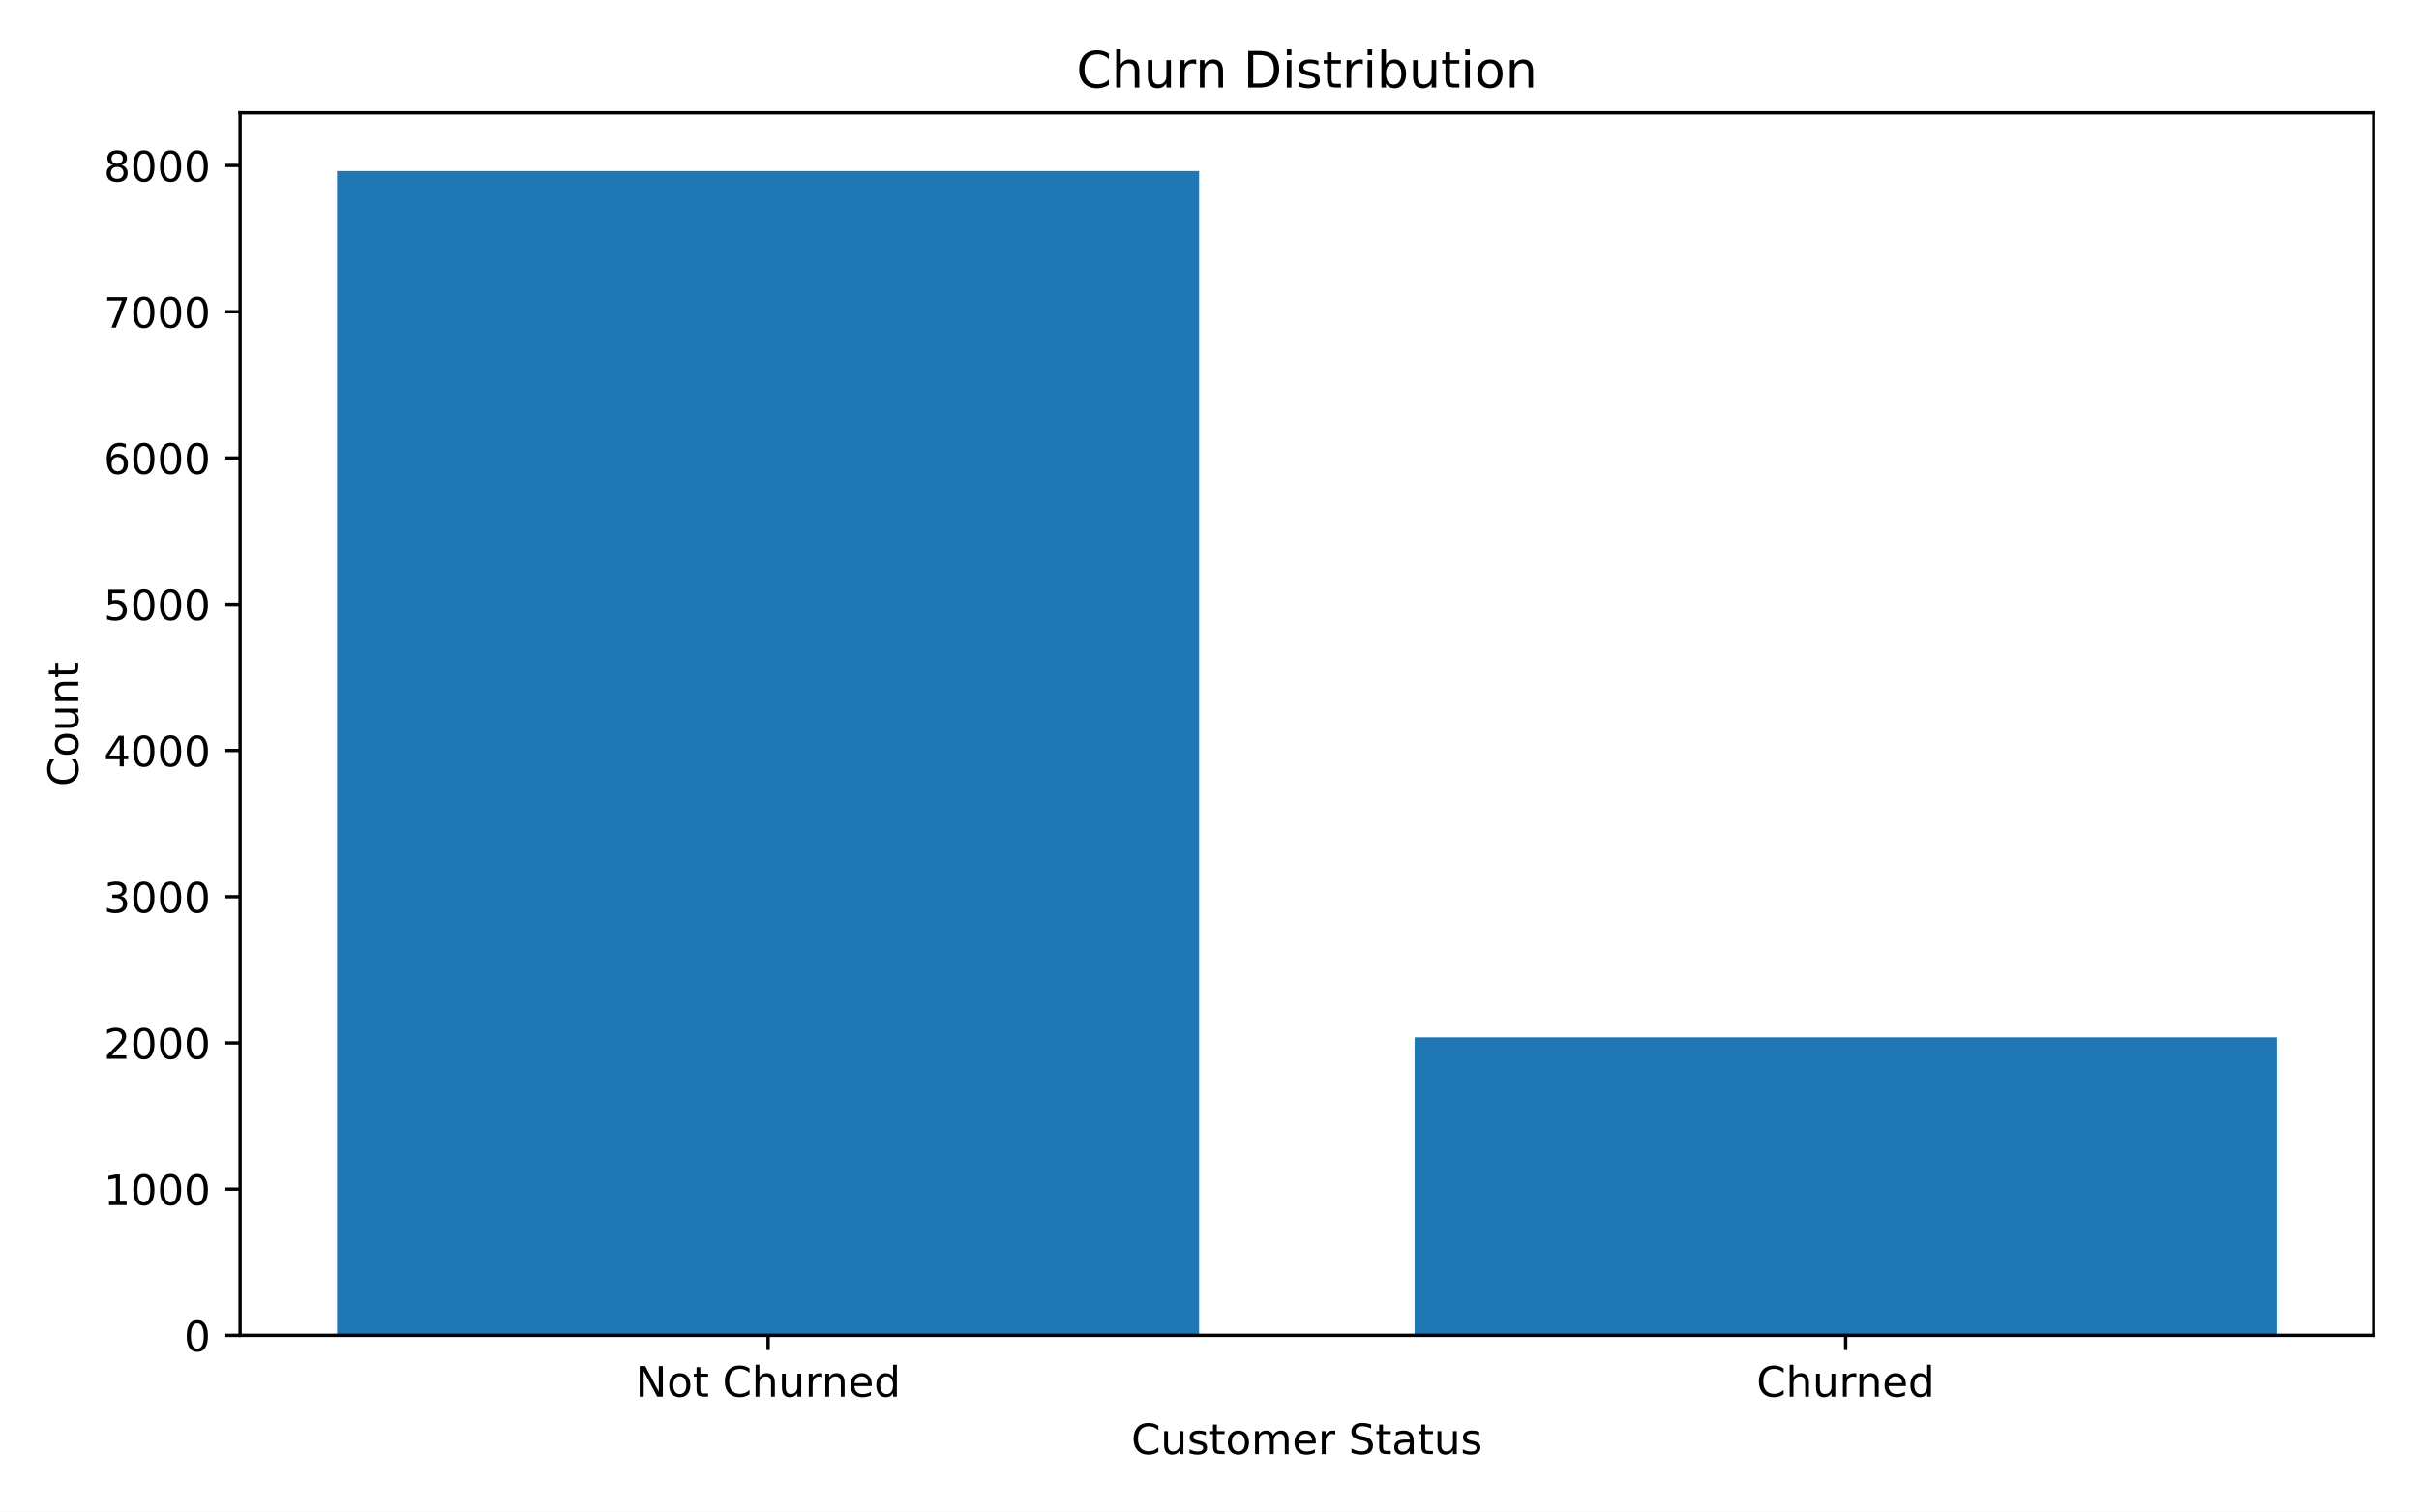
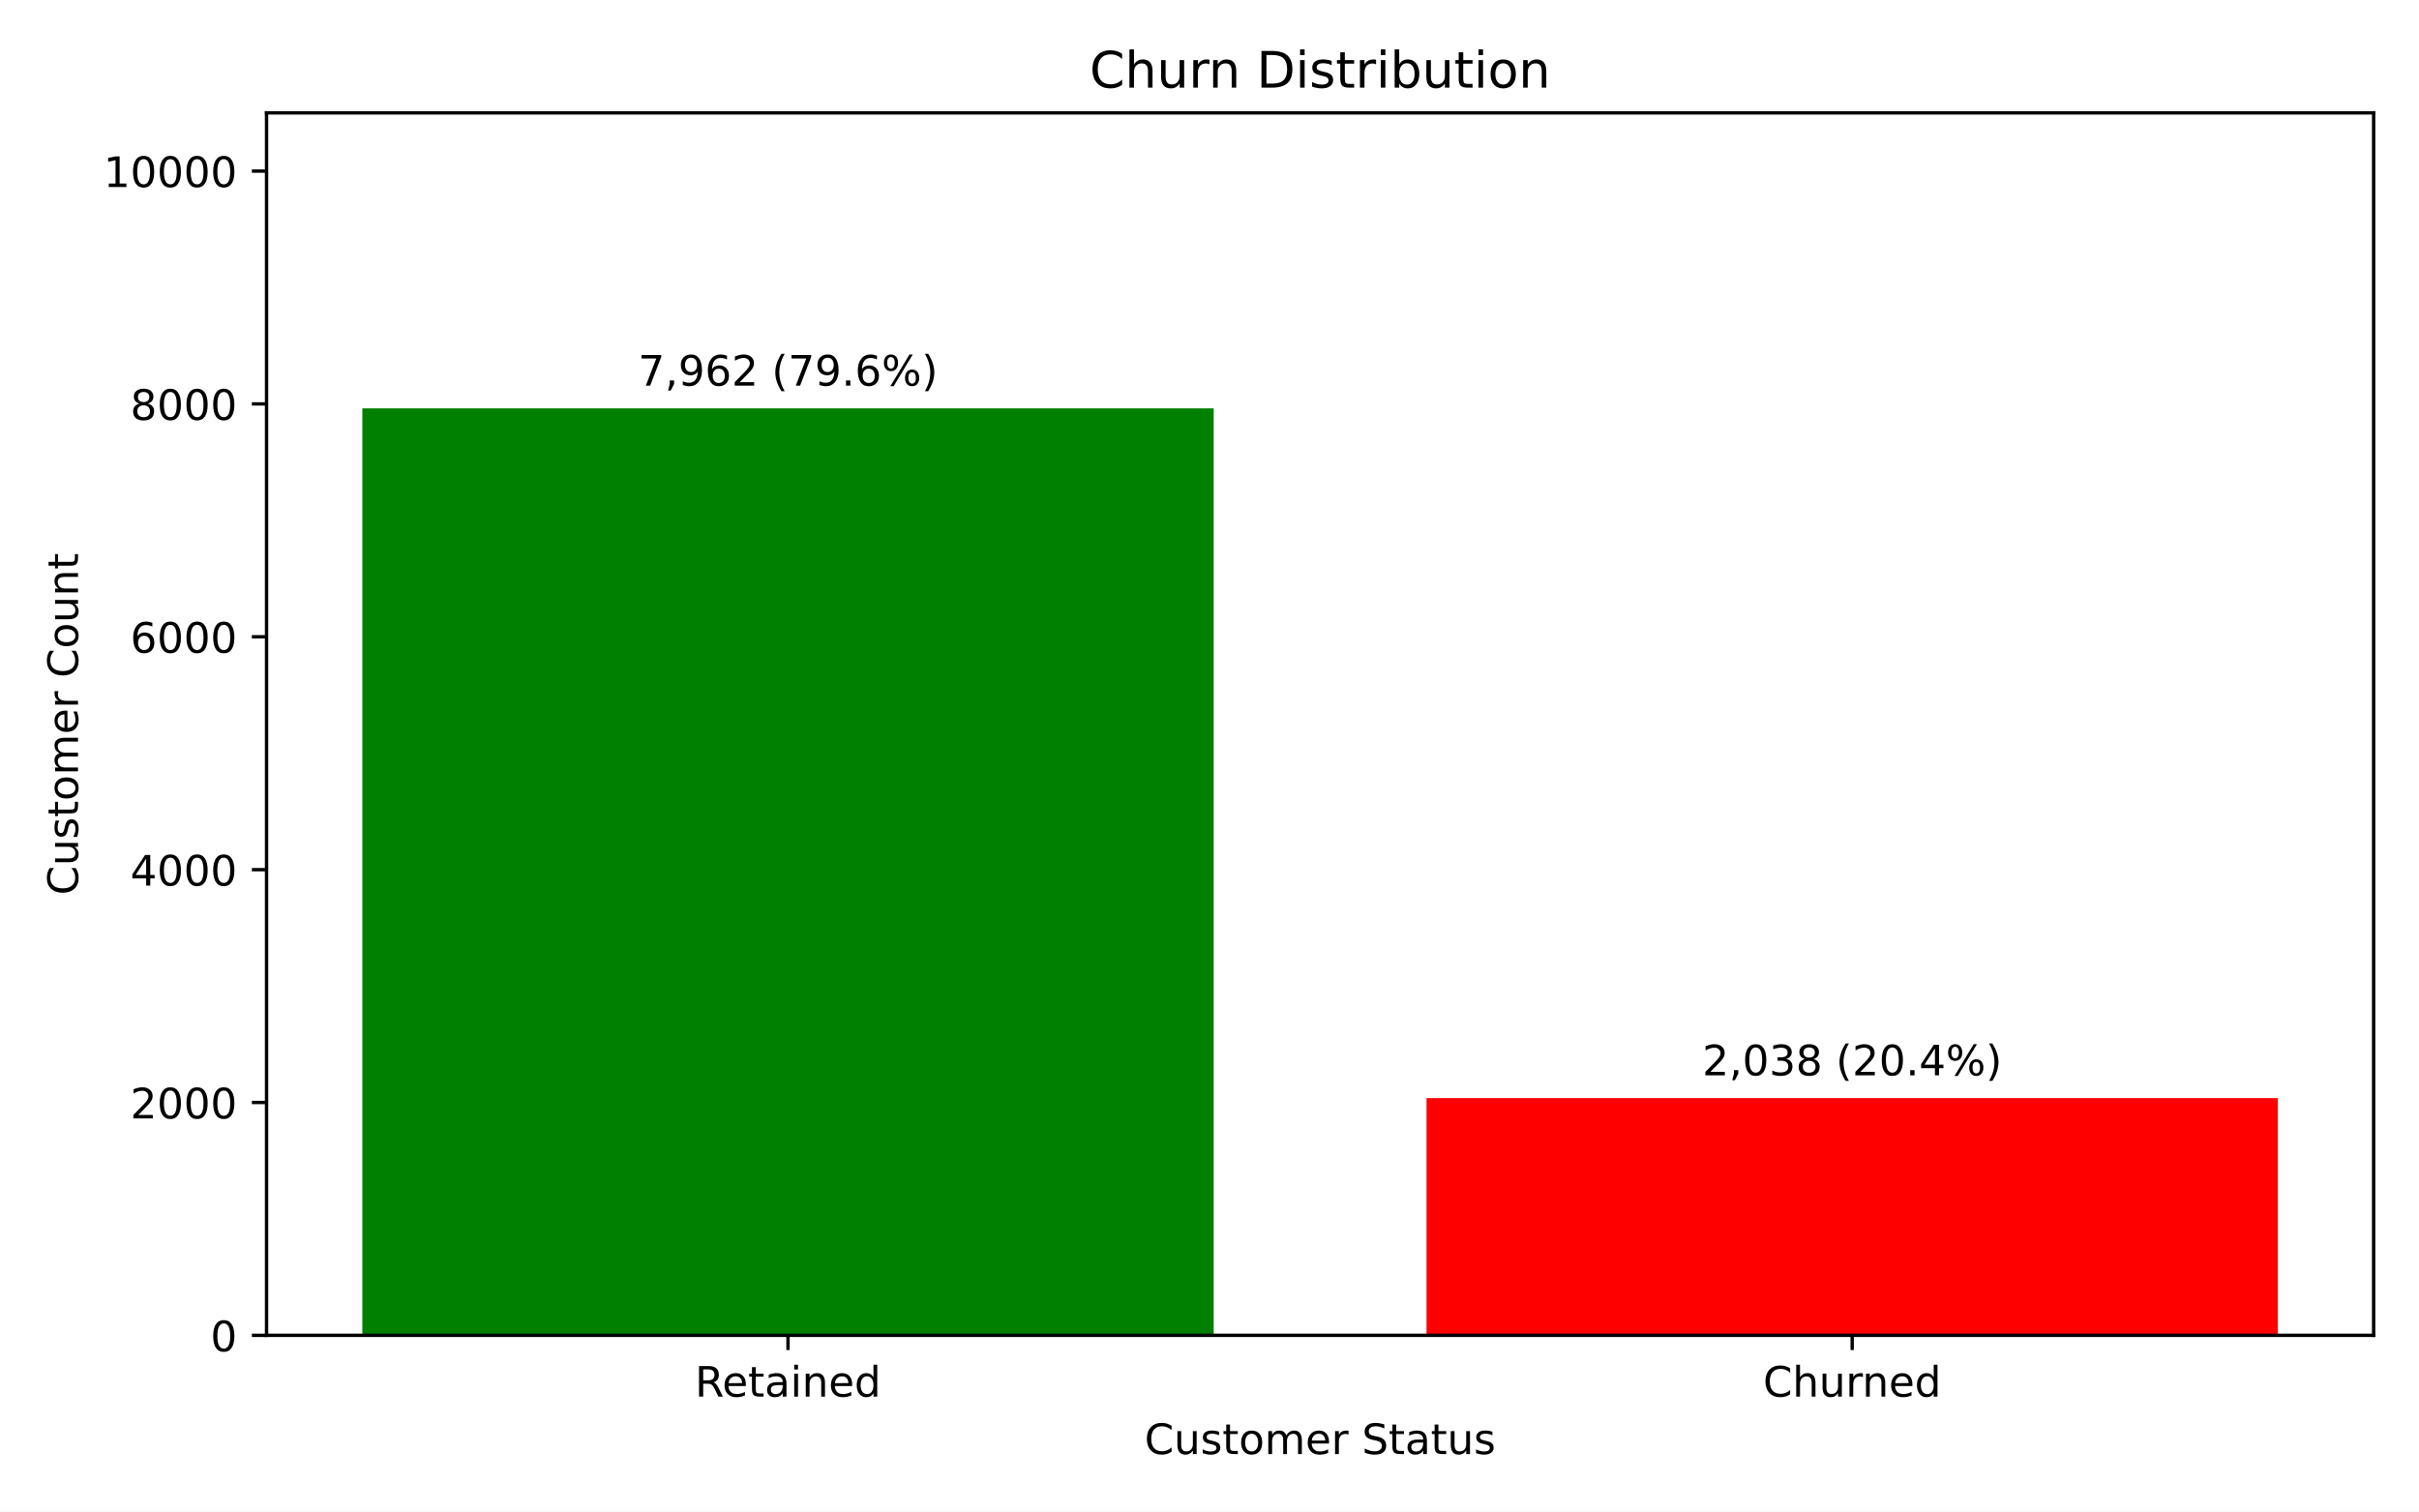
<svg xmlns="http://www.w3.org/2000/svg" xmlns:xlink="http://www.w3.org/1999/xlink" width="576pt" height="360pt" viewBox="0 0 576 360" version="1.1">
  <defs>
    <style type="text/css">*{stroke-linejoin: round; stroke-linecap: butt}</style>
  </defs>
  <g id="figure_1">
    <g id="patch_1">
      <path d="M 0 360  L 576 360  L 576 0  L 0 0  z " style="fill: #ffffff" />
    </g>
    <g id="axes_1">
      <g id="patch_2">
-         <path d="M 57.17 318.04  L 565.2 318.04  L 565.2 26.88  L 57.17 26.88  z " style="fill: #ffffff" />
+         <path d="M 63.47 318.04  L 565.2 318.04  L 565.2 26.88  L 63.47 26.88  z " style="fill: #ffffff" />
      </g>
      <g id="patch_3">
-         <path d="M 80.262 318.04  L 285.527 318.04  L 285.527 40.745  L 80.262 40.745  z " clip-path="url(#p3e49e059cf)" style="fill: #1f77b4" />
+         <path d="M 86.276 318.04  L 288.995 318.04  L 288.995 97.258  L 86.276 97.258  z " clip-path="url(#p36caa8ab77)" style="fill: #008000" />
      </g>
      <g id="patch_4">
-         <path d="M 336.843 318.04  L 542.108 318.04  L 542.108 247.062  L 336.843 247.062  z " clip-path="url(#p3e49e059cf)" style="fill: #1f77b4" />
+         <path d="M 339.675 318.04  L 542.394 318.04  L 542.394 261.527  L 339.675 261.527  z " clip-path="url(#p36caa8ab77)" style="fill: #ff0000" />
      </g>
      <g id="matplotlib.axis_1">
        <g id="xtick_1">
          <g id="line2d_1">
            <defs>
-               <path id="mf30d9db2c5" d="M 0 0  L 0 3.5  " style="stroke: #000000; stroke-width: 0.8" />
+               <path id="mb43e21d960" d="M 0 0  L 0 3.5  " style="stroke: #000000; stroke-width: 0.8" />
            </defs>
            <g>
-               <use xlink:href="#mf30d9db2c5" x="182.895" y="318.04" style="stroke: #000000; stroke-width: 0.8" />
+               <use xlink:href="#mb43e21d960" x="187.636" y="318.04" style="stroke: #000000; stroke-width: 0.8" />
            </g>
          </g>
          <g id="text_1">
-             <g transform="translate(151.329 332.6384) scale(0.1 -0.1)">
-               <defs>
-                 <path id="DejaVuSans-4e" d="M 628 4666  L 1478 4666  L 3547 763  L 3547 4666  L 4159 4666  L 4159 0  L 3309 0  L 1241 3903  L 1241 0  L 628 0  L 628 4666  z " transform="scale(0.015625)" />
-                 <path id="DejaVuSans-6f" d="M 1959 3097  Q 1497 3097 1228 2736  Q 959 2375 959 1747  Q 959 1119 1226 758  Q 1494 397 1959 397  Q 2419 397 2687 759  Q 2956 1122 2956 1747  Q 2956 2369 2687 2733  Q 2419 3097 1959 3097  z M 1959 3584  Q 2709 3584 3137 3096  Q 3566 2609 3566 1747  Q 3566 888 3137 398  Q 2709 -91 1959 -91  Q 1206 -91 779 398  Q 353 888 353 1747  Q 353 2609 779 3096  Q 1206 3584 1959 3584  z " transform="scale(0.015625)" />
+             <g transform="translate(165.4769 332.6384) scale(0.1 -0.1)">
+               <defs>
+                 <path id="DejaVuSans-52" d="M 2841 2188  Q 3044 2119 3236 1894  Q 3428 1669 3622 1275  L 4263 0  L 3584 0  L 2988 1197  Q 2756 1666 2539 1819  Q 2322 1972 1947 1972  L 1259 1972  L 1259 0  L 628 0  L 628 4666  L 2053 4666  Q 2853 4666 3247 4331  Q 3641 3997 3641 3322  Q 3641 2881 3436 2590  Q 3231 2300 2841 2188  z M 1259 4147  L 1259 2491  L 2053 2491  Q 2509 2491 2742 2702  Q 2975 2913 2975 3322  Q 2975 3731 2742 3939  Q 2509 4147 2053 4147  L 1259 4147  z " transform="scale(0.015625)" />
+                 <path id="DejaVuSans-65" d="M 3597 1894  L 3597 1613  L 953 1613  Q 991 1019 1311 708  Q 1631 397 2203 397  Q 2534 397 2845 478  Q 3156 559 3463 722  L 3463 178  Q 3153 47 2828 -22  Q 2503 -91 2169 -91  Q 1331 -91 842 396  Q 353 884 353 1716  Q 353 2575 817 3079  Q 1281 3584 2069 3584  Q 2775 3584 3186 3129  Q 3597 2675 3597 1894  z M 3022 2063  Q 3016 2534 2758 2815  Q 2500 3097 2075 3097  Q 1594 3097 1305 2825  Q 1016 2553 972 2059  L 3022 2063  z " transform="scale(0.015625)" />
                <path id="DejaVuSans-74" d="M 1172 4494  L 1172 3500  L 2356 3500  L 2356 3053  L 1172 3053  L 1172 1153  Q 1172 725 1289 603  Q 1406 481 1766 481  L 2356 481  L 2356 0  L 1766 0  Q 1100 0 847 248  Q 594 497 594 1153  L 594 3053  L 172 3053  L 172 3500  L 594 3500  L 594 4494  L 1172 4494  z " transform="scale(0.015625)" />
-                 <path id="DejaVuSans-20" transform="scale(0.015625)" />
+                 <path id="DejaVuSans-61" d="M 2194 1759  Q 1497 1759 1228 1600  Q 959 1441 959 1056  Q 959 750 1161 570  Q 1363 391 1709 391  Q 2188 391 2477 730  Q 2766 1069 2766 1631  L 2766 1759  L 2194 1759  z M 3341 1997  L 3341 0  L 2766 0  L 2766 531  Q 2569 213 2275 61  Q 1981 -91 1556 -91  Q 1019 -91 701 211  Q 384 513 384 1019  Q 384 1609 779 1909  Q 1175 2209 1959 2209  L 2766 2209  L 2766 2266  Q 2766 2663 2505 2880  Q 2244 3097 1772 3097  Q 1472 3097 1187 3025  Q 903 2953 641 2809  L 641 3341  Q 956 3463 1253 3523  Q 1550 3584 1831 3584  Q 2591 3584 2966 3190  Q 3341 2797 3341 1997  z " transform="scale(0.015625)" />
+                 <path id="DejaVuSans-69" d="M 603 3500  L 1178 3500  L 1178 0  L 603 0  L 603 3500  z M 603 4863  L 1178 4863  L 1178 4134  L 603 4134  L 603 4863  z " transform="scale(0.015625)" />
+                 <path id="DejaVuSans-6e" d="M 3513 2113  L 3513 0  L 2938 0  L 2938 2094  Q 2938 2591 2744 2837  Q 2550 3084 2163 3084  Q 1697 3084 1428 2787  Q 1159 2491 1159 1978  L 1159 0  L 581 0  L 581 3500  L 1159 3500  L 1159 2956  Q 1366 3272 1645 3428  Q 1925 3584 2291 3584  Q 2894 3584 3203 3211  Q 3513 2838 3513 2113  z " transform="scale(0.015625)" />
+                 <path id="DejaVuSans-64" d="M 2906 2969  L 2906 4863  L 3481 4863  L 3481 0  L 2906 0  L 2906 525  Q 2725 213 2448 61  Q 2172 -91 1784 -91  Q 1150 -91 751 415  Q 353 922 353 1747  Q 353 2572 751 3078  Q 1150 3584 1784 3584  Q 2172 3584 2448 3432  Q 2725 3281 2906 2969  z M 947 1747  Q 947 1113 1208 752  Q 1469 391 1925 391  Q 2381 391 2643 752  Q 2906 1113 2906 1747  Q 2906 2381 2643 2742  Q 2381 3103 1925 3103  Q 1469 3103 1208 2742  Q 947 2381 947 1747  z " transform="scale(0.015625)" />
+               </defs>
+               <use xlink:href="#DejaVuSans-52" />
+               <use xlink:href="#DejaVuSans-65" transform="translate(64.98242 0)" />
+               <use xlink:href="#DejaVuSans-74" transform="translate(126.5059 0)" />
+               <use xlink:href="#DejaVuSans-61" transform="translate(165.7148 0)" />
+               <use xlink:href="#DejaVuSans-69" transform="translate(226.9941 0)" />
+               <use xlink:href="#DejaVuSans-6e" transform="translate(254.7773 0)" />
+               <use xlink:href="#DejaVuSans-65" transform="translate(318.1562 0)" />
+               <use xlink:href="#DejaVuSans-64" transform="translate(379.6797 0)" />
+             </g>
+           </g>
+         </g>
+         <g id="xtick_2">
+           <g id="line2d_2">
+             <g>
+               <use xlink:href="#mb43e21d960" x="441.034" y="318.04" style="stroke: #000000; stroke-width: 0.8" />
+             </g>
+           </g>
+           <g id="text_2">
+             <g transform="translate(419.8181 332.6384) scale(0.1 -0.1)">
+               <defs>
                <path id="DejaVuSans-43" d="M 4122 4306  L 4122 3641  Q 3803 3938 3442 4084  Q 3081 4231 2675 4231  Q 1875 4231 1450 3742  Q 1025 3253 1025 2328  Q 1025 1406 1450 917  Q 1875 428 2675 428  Q 3081 428 3442 575  Q 3803 722 4122 1019  L 4122 359  Q 3791 134 3420 21  Q 3050 -91 2638 -91  Q 1578 -91 968 557  Q 359 1206 359 2328  Q 359 3453 968 4101  Q 1578 4750 2638 4750  Q 3056 4750 3426 4639  Q 3797 4528 4122 4306  z " transform="scale(0.015625)" />
                <path id="DejaVuSans-68" d="M 3513 2113  L 3513 0  L 2938 0  L 2938 2094  Q 2938 2591 2744 2837  Q 2550 3084 2163 3084  Q 1697 3084 1428 2787  Q 1159 2491 1159 1978  L 1159 0  L 581 0  L 581 4863  L 1159 4863  L 1159 2956  Q 1366 3272 1645 3428  Q 1925 3584 2291 3584  Q 2894 3584 3203 3211  Q 3513 2838 3513 2113  z " transform="scale(0.015625)" />
                <path id="DejaVuSans-75" d="M 544 1381  L 544 3500  L 1119 3500  L 1119 1403  Q 1119 906 1312 657  Q 1506 409 1894 409  Q 2359 409 2629 706  Q 2900 1003 2900 1516  L 2900 3500  L 3475 3500  L 3475 0  L 2900 0  L 2900 538  Q 2691 219 2414 64  Q 2138 -91 1772 -91  Q 1169 -91 856 284  Q 544 659 544 1381  z M 1991 3584  L 1991 3584  z " transform="scale(0.015625)" />
                <path id="DejaVuSans-72" d="M 2631 2963  Q 2534 3019 2420 3045  Q 2306 3072 2169 3072  Q 1681 3072 1420 2755  Q 1159 2438 1159 1844  L 1159 0  L 581 0  L 581 3500  L 1159 3500  L 1159 2956  Q 1341 3275 1631 3429  Q 1922 3584 2338 3584  Q 2397 3584 2469 3576  Q 2541 3569 2628 3553  L 2631 2963  z " transform="scale(0.015625)" />
-                 <path id="DejaVuSans-6e" d="M 3513 2113  L 3513 0  L 2938 0  L 2938 2094  Q 2938 2591 2744 2837  Q 2550 3084 2163 3084  Q 1697 3084 1428 2787  Q 1159 2491 1159 1978  L 1159 0  L 581 0  L 581 3500  L 1159 3500  L 1159 2956  Q 1366 3272 1645 3428  Q 1925 3584 2291 3584  Q 2894 3584 3203 3211  Q 3513 2838 3513 2113  z " transform="scale(0.015625)" />
-                 <path id="DejaVuSans-65" d="M 3597 1894  L 3597 1613  L 953 1613  Q 991 1019 1311 708  Q 1631 397 2203 397  Q 2534 397 2845 478  Q 3156 559 3463 722  L 3463 178  Q 3153 47 2828 -22  Q 2503 -91 2169 -91  Q 1331 -91 842 396  Q 353 884 353 1716  Q 353 2575 817 3079  Q 1281 3584 2069 3584  Q 2775 3584 3186 3129  Q 3597 2675 3597 1894  z M 3022 2063  Q 3016 2534 2758 2815  Q 2500 3097 2075 3097  Q 1594 3097 1305 2825  Q 1016 2553 972 2059  L 3022 2063  z " transform="scale(0.015625)" />
-                 <path id="DejaVuSans-64" d="M 2906 2969  L 2906 4863  L 3481 4863  L 3481 0  L 2906 0  L 2906 525  Q 2725 213 2448 61  Q 2172 -91 1784 -91  Q 1150 -91 751 415  Q 353 922 353 1747  Q 353 2572 751 3078  Q 1150 3584 1784 3584  Q 2172 3584 2448 3432  Q 2725 3281 2906 2969  z M 947 1747  Q 947 1113 1208 752  Q 1469 391 1925 391  Q 2381 391 2643 752  Q 2906 1113 2906 1747  Q 2906 2381 2643 2742  Q 2381 3103 1925 3103  Q 1469 3103 1208 2742  Q 947 2381 947 1747  z " transform="scale(0.015625)" />
-               </defs>
-               <use xlink:href="#DejaVuSans-4e" />
-               <use xlink:href="#DejaVuSans-6f" transform="translate(74.80469 0)" />
-               <use xlink:href="#DejaVuSans-74" transform="translate(135.9863 0)" />
-               <use xlink:href="#DejaVuSans-20" transform="translate(175.1953 0)" />
-               <use xlink:href="#DejaVuSans-43" transform="translate(206.9824 0)" />
-               <use xlink:href="#DejaVuSans-68" transform="translate(276.8066 0)" />
-               <use xlink:href="#DejaVuSans-75" transform="translate(340.1855 0)" />
-               <use xlink:href="#DejaVuSans-72" transform="translate(403.5645 0)" />
-               <use xlink:href="#DejaVuSans-6e" transform="translate(442.9277 0)" />
-               <use xlink:href="#DejaVuSans-65" transform="translate(506.3066 0)" />
-               <use xlink:href="#DejaVuSans-64" transform="translate(567.8301 0)" />
-             </g>
-           </g>
-         </g>
-         <g id="xtick_2">
-           <g id="line2d_2">
-             <g>
-               <use xlink:href="#mf30d9db2c5" x="439.475" y="318.04" style="stroke: #000000; stroke-width: 0.8" />
-             </g>
-           </g>
-           <g id="text_2">
-             <g transform="translate(418.259 332.6384) scale(0.1 -0.1)">
+               </defs>
              <use xlink:href="#DejaVuSans-43" />
              <use xlink:href="#DejaVuSans-68" transform="translate(69.82422 0)" />
              <use xlink:href="#DejaVuSans-75" transform="translate(133.2031 0)" />
              <use xlink:href="#DejaVuSans-72" transform="translate(196.582 0)" />
              <use xlink:href="#DejaVuSans-6e" transform="translate(235.9453 0)" />
              <use xlink:href="#DejaVuSans-65" transform="translate(299.3242 0)" />
              <use xlink:href="#DejaVuSans-64" transform="translate(360.8477 0)" />
            </g>
          </g>
        </g>
        <g id="text_3">
-           <g transform="translate(269.3772 346.3166) scale(0.1 -0.1)">
+           <g transform="translate(272.5272 346.3166) scale(0.1 -0.1)">
            <defs>
              <path id="DejaVuSans-73" d="M 2834 3397  L 2834 2853  Q 2591 2978 2328 3040  Q 2066 3103 1784 3103  Q 1356 3103 1142 2972  Q 928 2841 928 2578  Q 928 2378 1081 2264  Q 1234 2150 1697 2047  L 1894 2003  Q 2506 1872 2764 1633  Q 3022 1394 3022 966  Q 3022 478 2636 193  Q 2250 -91 1575 -91  Q 1294 -91 989 -36  Q 684 19 347 128  L 347 722  Q 666 556 975 473  Q 1284 391 1588 391  Q 1994 391 2212 530  Q 2431 669 2431 922  Q 2431 1156 2273 1281  Q 2116 1406 1581 1522  L 1381 1569  Q 847 1681 609 1914  Q 372 2147 372 2553  Q 372 3047 722 3315  Q 1072 3584 1716 3584  Q 2034 3584 2315 3537  Q 2597 3491 2834 3397  z " transform="scale(0.015625)" />
+               <path id="DejaVuSans-6f" d="M 1959 3097  Q 1497 3097 1228 2736  Q 959 2375 959 1747  Q 959 1119 1226 758  Q 1494 397 1959 397  Q 2419 397 2687 759  Q 2956 1122 2956 1747  Q 2956 2369 2687 2733  Q 2419 3097 1959 3097  z M 1959 3584  Q 2709 3584 3137 3096  Q 3566 2609 3566 1747  Q 3566 888 3137 398  Q 2709 -91 1959 -91  Q 1206 -91 779 398  Q 353 888 353 1747  Q 353 2609 779 3096  Q 1206 3584 1959 3584  z " transform="scale(0.015625)" />
              <path id="DejaVuSans-6d" d="M 3328 2828  Q 3544 3216 3844 3400  Q 4144 3584 4550 3584  Q 5097 3584 5394 3201  Q 5691 2819 5691 2113  L 5691 0  L 5113 0  L 5113 2094  Q 5113 2597 4934 2840  Q 4756 3084 4391 3084  Q 3944 3084 3684 2787  Q 3425 2491 3425 1978  L 3425 0  L 2847 0  L 2847 2094  Q 2847 2600 2669 2842  Q 2491 3084 2119 3084  Q 1678 3084 1418 2786  Q 1159 2488 1159 1978  L 1159 0  L 581 0  L 581 3500  L 1159 3500  L 1159 2956  Q 1356 3278 1631 3431  Q 1906 3584 2284 3584  Q 2666 3584 2933 3390  Q 3200 3197 3328 2828  z " transform="scale(0.015625)" />
+               <path id="DejaVuSans-20" transform="scale(0.015625)" />
              <path id="DejaVuSans-53" d="M 3425 4513  L 3425 3897  Q 3066 4069 2747 4153  Q 2428 4238 2131 4238  Q 1616 4238 1336 4038  Q 1056 3838 1056 3469  Q 1056 3159 1242 3001  Q 1428 2844 1947 2747  L 2328 2669  Q 3034 2534 3370 2195  Q 3706 1856 3706 1288  Q 3706 609 3251 259  Q 2797 -91 1919 -91  Q 1588 -91 1214 -16  Q 841 59 441 206  L 441 856  Q 825 641 1194 531  Q 1563 422 1919 422  Q 2459 422 2753 634  Q 3047 847 3047 1241  Q 3047 1584 2836 1778  Q 2625 1972 2144 2069  L 1759 2144  Q 1053 2284 737 2584  Q 422 2884 422 3419  Q 422 4038 858 4394  Q 1294 4750 2059 4750  Q 2388 4750 2728 4690  Q 3069 4631 3425 4513  z " transform="scale(0.015625)" />
-               <path id="DejaVuSans-61" d="M 2194 1759  Q 1497 1759 1228 1600  Q 959 1441 959 1056  Q 959 750 1161 570  Q 1363 391 1709 391  Q 2188 391 2477 730  Q 2766 1069 2766 1631  L 2766 1759  L 2194 1759  z M 3341 1997  L 3341 0  L 2766 0  L 2766 531  Q 2569 213 2275 61  Q 1981 -91 1556 -91  Q 1019 -91 701 211  Q 384 513 384 1019  Q 384 1609 779 1909  Q 1175 2209 1959 2209  L 2766 2209  L 2766 2266  Q 2766 2663 2505 2880  Q 2244 3097 1772 3097  Q 1472 3097 1187 3025  Q 903 2953 641 2809  L 641 3341  Q 956 3463 1253 3523  Q 1550 3584 1831 3584  Q 2591 3584 2966 3190  Q 3341 2797 3341 1997  z " transform="scale(0.015625)" />
            </defs>
            <use xlink:href="#DejaVuSans-43" />
            <use xlink:href="#DejaVuSans-75" transform="translate(69.82422 0)" />
            <use xlink:href="#DejaVuSans-73" transform="translate(133.2031 0)" />
            <use xlink:href="#DejaVuSans-74" transform="translate(185.3027 0)" />
            <use xlink:href="#DejaVuSans-6f" transform="translate(224.5117 0)" />
            <use xlink:href="#DejaVuSans-6d" transform="translate(285.6934 0)" />
            <use xlink:href="#DejaVuSans-65" transform="translate(383.1055 0)" />
            <use xlink:href="#DejaVuSans-72" transform="translate(444.6289 0)" />
            <use xlink:href="#DejaVuSans-20" transform="translate(485.7422 0)" />
            <use xlink:href="#DejaVuSans-53" transform="translate(517.5293 0)" />
            <use xlink:href="#DejaVuSans-74" transform="translate(581.0059 0)" />
            <use xlink:href="#DejaVuSans-61" transform="translate(620.2148 0)" />
            <use xlink:href="#DejaVuSans-74" transform="translate(681.4941 0)" />
            <use xlink:href="#DejaVuSans-75" transform="translate(720.7031 0)" />
            <use xlink:href="#DejaVuSans-73" transform="translate(784.082 0)" />
          </g>
        </g>
      </g>
      <g id="matplotlib.axis_2">
        <g id="ytick_1">
          <g id="line2d_3">
            <defs>
-               <path id="m03481a2dac" d="M 0 0  L -3.5 0  " style="stroke: #000000; stroke-width: 0.8" />
+               <path id="m2963adb8e1" d="M 0 0  L -3.5 0  " style="stroke: #000000; stroke-width: 0.8" />
            </defs>
            <g>
-               <use xlink:href="#m03481a2dac" x="57.17" y="318.04" style="stroke: #000000; stroke-width: 0.8" />
+               <use xlink:href="#m2963adb8e1" x="63.47" y="318.04" style="stroke: #000000; stroke-width: 0.8" />
            </g>
          </g>
          <g id="text_4">
-             <g transform="translate(43.8075 321.8392) scale(0.1 -0.1)">
+             <g transform="translate(50.1075 321.8392) scale(0.1 -0.1)">
              <defs>
                <path id="DejaVuSans-30" d="M 2034 4250  Q 1547 4250 1301 3770  Q 1056 3291 1056 2328  Q 1056 1369 1301 889  Q 1547 409 2034 409  Q 2525 409 2770 889  Q 3016 1369 3016 2328  Q 3016 3291 2770 3770  Q 2525 4250 2034 4250  z M 2034 4750  Q 2819 4750 3233 4129  Q 3647 3509 3647 2328  Q 3647 1150 3233 529  Q 2819 -91 2034 -91  Q 1250 -91 836 529  Q 422 1150 422 2328  Q 422 3509 836 4129  Q 1250 4750 2034 4750  z " transform="scale(0.015625)" />
              </defs>
              <use xlink:href="#DejaVuSans-30" />
            </g>
          </g>
        </g>
        <g id="ytick_2">
          <g id="line2d_4">
            <g>
-               <use xlink:href="#m03481a2dac" x="57.17" y="283.213" style="stroke: #000000; stroke-width: 0.8" />
+               <use xlink:href="#m2963adb8e1" x="63.47" y="262.581" style="stroke: #000000; stroke-width: 0.8" />
            </g>
          </g>
          <g id="text_5">
-             <g transform="translate(24.72 287.0119) scale(0.1 -0.1)">
-               <defs>
-                 <path id="DejaVuSans-31" d="M 794 531  L 1825 531  L 1825 4091  L 703 3866  L 703 4441  L 1819 4666  L 2450 4666  L 2450 531  L 3481 531  L 3481 0  L 794 0  L 794 531  z " transform="scale(0.015625)" />
-               </defs>
-               <use xlink:href="#DejaVuSans-31" />
+             <g transform="translate(31.02 266.3802) scale(0.1 -0.1)">
+               <defs>
+                 <path id="DejaVuSans-32" d="M 1228 531  L 3431 531  L 3431 0  L 469 0  L 469 531  Q 828 903 1448 1529  Q 2069 2156 2228 2338  Q 2531 2678 2651 2914  Q 2772 3150 2772 3378  Q 2772 3750 2511 3984  Q 2250 4219 1831 4219  Q 1534 4219 1204 4116  Q 875 4013 500 3803  L 500 4441  Q 881 4594 1212 4672  Q 1544 4750 1819 4750  Q 2544 4750 2975 4387  Q 3406 4025 3406 3419  Q 3406 3131 3298 2873  Q 3191 2616 2906 2266  Q 2828 2175 2409 1742  Q 1991 1309 1228 531  z " transform="scale(0.015625)" />
+               </defs>
+               <use xlink:href="#DejaVuSans-32" />
              <use xlink:href="#DejaVuSans-30" transform="translate(63.62305 0)" />
              <use xlink:href="#DejaVuSans-30" transform="translate(127.2461 0)" />
              <use xlink:href="#DejaVuSans-30" transform="translate(190.8691 0)" />
            </g>
          </g>
        </g>
        <g id="ytick_3">
          <g id="line2d_5">
            <g>
-               <use xlink:href="#m03481a2dac" x="57.17" y="248.385" style="stroke: #000000; stroke-width: 0.8" />
+               <use xlink:href="#m2963adb8e1" x="63.47" y="207.122" style="stroke: #000000; stroke-width: 0.8" />
            </g>
          </g>
          <g id="text_6">
-             <g transform="translate(24.72 252.1846) scale(0.1 -0.1)">
-               <defs>
-                 <path id="DejaVuSans-32" d="M 1228 531  L 3431 531  L 3431 0  L 469 0  L 469 531  Q 828 903 1448 1529  Q 2069 2156 2228 2338  Q 2531 2678 2651 2914  Q 2772 3150 2772 3378  Q 2772 3750 2511 3984  Q 2250 4219 1831 4219  Q 1534 4219 1204 4116  Q 875 4013 500 3803  L 500 4441  Q 881 4594 1212 4672  Q 1544 4750 1819 4750  Q 2544 4750 2975 4387  Q 3406 4025 3406 3419  Q 3406 3131 3298 2873  Q 3191 2616 2906 2266  Q 2828 2175 2409 1742  Q 1991 1309 1228 531  z " transform="scale(0.015625)" />
-               </defs>
-               <use xlink:href="#DejaVuSans-32" />
+             <g transform="translate(31.02 210.9211) scale(0.1 -0.1)">
+               <defs>
+                 <path id="DejaVuSans-34" d="M 2419 4116  L 825 1625  L 2419 1625  L 2419 4116  z M 2253 4666  L 3047 4666  L 3047 1625  L 3713 1625  L 3713 1100  L 3047 1100  L 3047 0  L 2419 0  L 2419 1100  L 313 1100  L 313 1709  L 2253 4666  z " transform="scale(0.015625)" />
+               </defs>
+               <use xlink:href="#DejaVuSans-34" />
              <use xlink:href="#DejaVuSans-30" transform="translate(63.62305 0)" />
              <use xlink:href="#DejaVuSans-30" transform="translate(127.2461 0)" />
              <use xlink:href="#DejaVuSans-30" transform="translate(190.8691 0)" />
            </g>
          </g>
        </g>
        <g id="ytick_4">
          <g id="line2d_6">
            <g>
-               <use xlink:href="#m03481a2dac" x="57.17" y="213.558" style="stroke: #000000; stroke-width: 0.8" />
+               <use xlink:href="#m2963adb8e1" x="63.47" y="151.663" style="stroke: #000000; stroke-width: 0.8" />
            </g>
          </g>
          <g id="text_7">
-             <g transform="translate(24.72 217.3572) scale(0.1 -0.1)">
-               <defs>
-                 <path id="DejaVuSans-33" d="M 2597 2516  Q 3050 2419 3304 2112  Q 3559 1806 3559 1356  Q 3559 666 3084 287  Q 2609 -91 1734 -91  Q 1441 -91 1130 -33  Q 819 25 488 141  L 488 750  Q 750 597 1062 519  Q 1375 441 1716 441  Q 2309 441 2620 675  Q 2931 909 2931 1356  Q 2931 1769 2642 2001  Q 2353 2234 1838 2234  L 1294 2234  L 1294 2753  L 1863 2753  Q 2328 2753 2575 2939  Q 2822 3125 2822 3475  Q 2822 3834 2567 4026  Q 2313 4219 1838 4219  Q 1578 4219 1281 4162  Q 984 4106 628 3988  L 628 4550  Q 988 4650 1302 4700  Q 1616 4750 1894 4750  Q 2613 4750 3031 4423  Q 3450 4097 3450 3541  Q 3450 3153 3228 2886  Q 3006 2619 2597 2516  z " transform="scale(0.015625)" />
-               </defs>
-               <use xlink:href="#DejaVuSans-33" />
+             <g transform="translate(31.02 155.4621) scale(0.1 -0.1)">
+               <defs>
+                 <path id="DejaVuSans-36" d="M 2113 2584  Q 1688 2584 1439 2293  Q 1191 2003 1191 1497  Q 1191 994 1439 701  Q 1688 409 2113 409  Q 2538 409 2786 701  Q 3034 994 3034 1497  Q 3034 2003 2786 2293  Q 2538 2584 2113 2584  z M 3366 4563  L 3366 3988  Q 3128 4100 2886 4159  Q 2644 4219 2406 4219  Q 1781 4219 1451 3797  Q 1122 3375 1075 2522  Q 1259 2794 1537 2939  Q 1816 3084 2150 3084  Q 2853 3084 3261 2657  Q 3669 2231 3669 1497  Q 3669 778 3244 343  Q 2819 -91 2113 -91  Q 1303 -91 875 529  Q 447 1150 447 2328  Q 447 3434 972 4092  Q 1497 4750 2381 4750  Q 2619 4750 2861 4703  Q 3103 4656 3366 4563  z " transform="scale(0.015625)" />
+               </defs>
+               <use xlink:href="#DejaVuSans-36" />
              <use xlink:href="#DejaVuSans-30" transform="translate(63.62305 0)" />
              <use xlink:href="#DejaVuSans-30" transform="translate(127.2461 0)" />
              <use xlink:href="#DejaVuSans-30" transform="translate(190.8691 0)" />
            </g>
          </g>
        </g>
        <g id="ytick_5">
          <g id="line2d_7">
            <g>
-               <use xlink:href="#m03481a2dac" x="57.17" y="178.731" style="stroke: #000000; stroke-width: 0.8" />
+               <use xlink:href="#m2963adb8e1" x="63.47" y="96.204" style="stroke: #000000; stroke-width: 0.8" />
            </g>
          </g>
          <g id="text_8">
-             <g transform="translate(24.72 182.5299) scale(0.1 -0.1)">
-               <defs>
-                 <path id="DejaVuSans-34" d="M 2419 4116  L 825 1625  L 2419 1625  L 2419 4116  z M 2253 4666  L 3047 4666  L 3047 1625  L 3713 1625  L 3713 1100  L 3047 1100  L 3047 0  L 2419 0  L 2419 1100  L 313 1100  L 313 1709  L 2253 4666  z " transform="scale(0.015625)" />
-               </defs>
-               <use xlink:href="#DejaVuSans-34" />
+             <g transform="translate(31.02 100.003) scale(0.1 -0.1)">
+               <defs>
+                 <path id="DejaVuSans-38" d="M 2034 2216  Q 1584 2216 1326 1975  Q 1069 1734 1069 1313  Q 1069 891 1326 650  Q 1584 409 2034 409  Q 2484 409 2743 651  Q 3003 894 3003 1313  Q 3003 1734 2745 1975  Q 2488 2216 2034 2216  z M 1403 2484  Q 997 2584 770 2862  Q 544 3141 544 3541  Q 544 4100 942 4425  Q 1341 4750 2034 4750  Q 2731 4750 3128 4425  Q 3525 4100 3525 3541  Q 3525 3141 3298 2862  Q 3072 2584 2669 2484  Q 3125 2378 3379 2068  Q 3634 1759 3634 1313  Q 3634 634 3220 271  Q 2806 -91 2034 -91  Q 1263 -91 848 271  Q 434 634 434 1313  Q 434 1759 690 2068  Q 947 2378 1403 2484  z M 1172 3481  Q 1172 3119 1398 2916  Q 1625 2713 2034 2713  Q 2441 2713 2670 2916  Q 2900 3119 2900 3481  Q 2900 3844 2670 4047  Q 2441 4250 2034 4250  Q 1625 4250 1398 4047  Q 1172 3844 1172 3481  z " transform="scale(0.015625)" />
+               </defs>
+               <use xlink:href="#DejaVuSans-38" />
              <use xlink:href="#DejaVuSans-30" transform="translate(63.62305 0)" />
              <use xlink:href="#DejaVuSans-30" transform="translate(127.2461 0)" />
              <use xlink:href="#DejaVuSans-30" transform="translate(190.8691 0)" />
            </g>
          </g>
        </g>
        <g id="ytick_6">
          <g id="line2d_8">
            <g>
-               <use xlink:href="#m03481a2dac" x="57.17" y="143.903" style="stroke: #000000; stroke-width: 0.8" />
+               <use xlink:href="#m2963adb8e1" x="63.47" y="40.745" style="stroke: #000000; stroke-width: 0.8" />
            </g>
          </g>
          <g id="text_9">
-             <g transform="translate(24.72 147.7025) scale(0.1 -0.1)">
-               <defs>
-                 <path id="DejaVuSans-35" d="M 691 4666  L 3169 4666  L 3169 4134  L 1269 4134  L 1269 2991  Q 1406 3038 1543 3061  Q 1681 3084 1819 3084  Q 2600 3084 3056 2656  Q 3513 2228 3513 1497  Q 3513 744 3044 326  Q 2575 -91 1722 -91  Q 1428 -91 1123 -41  Q 819 9 494 109  L 494 744  Q 775 591 1075 516  Q 1375 441 1709 441  Q 2250 441 2565 725  Q 2881 1009 2881 1497  Q 2881 1984 2565 2268  Q 2250 2553 1709 2553  Q 1456 2553 1204 2497  Q 953 2441 691 2322  L 691 4666  z " transform="scale(0.015625)" />
-               </defs>
-               <use xlink:href="#DejaVuSans-35" />
-               <use xlink:href="#DejaVuSans-30" transform="translate(63.62305 0)" />
-               <use xlink:href="#DejaVuSans-30" transform="translate(127.2461 0)" />
-               <use xlink:href="#DejaVuSans-30" transform="translate(190.8691 0)" />
-             </g>
-           </g>
-         </g>
-         <g id="ytick_7">
-           <g id="line2d_9">
-             <g>
-               <use xlink:href="#m03481a2dac" x="57.17" y="109.076" style="stroke: #000000; stroke-width: 0.8" />
-             </g>
-           </g>
-           <g id="text_10">
-             <g transform="translate(24.72 112.8752) scale(0.1 -0.1)">
-               <defs>
-                 <path id="DejaVuSans-36" d="M 2113 2584  Q 1688 2584 1439 2293  Q 1191 2003 1191 1497  Q 1191 994 1439 701  Q 1688 409 2113 409  Q 2538 409 2786 701  Q 3034 994 3034 1497  Q 3034 2003 2786 2293  Q 2538 2584 2113 2584  z M 3366 4563  L 3366 3988  Q 3128 4100 2886 4159  Q 2644 4219 2406 4219  Q 1781 4219 1451 3797  Q 1122 3375 1075 2522  Q 1259 2794 1537 2939  Q 1816 3084 2150 3084  Q 2853 3084 3261 2657  Q 3669 2231 3669 1497  Q 3669 778 3244 343  Q 2819 -91 2113 -91  Q 1303 -91 875 529  Q 447 1150 447 2328  Q 447 3434 972 4092  Q 1497 4750 2381 4750  Q 2619 4750 2861 4703  Q 3103 4656 3366 4563  z " transform="scale(0.015625)" />
-               </defs>
-               <use xlink:href="#DejaVuSans-36" />
-               <use xlink:href="#DejaVuSans-30" transform="translate(63.62305 0)" />
-               <use xlink:href="#DejaVuSans-30" transform="translate(127.2461 0)" />
-               <use xlink:href="#DejaVuSans-30" transform="translate(190.8691 0)" />
-             </g>
-           </g>
-         </g>
-         <g id="ytick_8">
-           <g id="line2d_10">
-             <g>
-               <use xlink:href="#m03481a2dac" x="57.17" y="74.249" style="stroke: #000000; stroke-width: 0.8" />
-             </g>
-           </g>
-           <g id="text_11">
-             <g transform="translate(24.72 78.04788) scale(0.1 -0.1)">
-               <defs>
-                 <path id="DejaVuSans-37" d="M 525 4666  L 3525 4666  L 3525 4397  L 1831 0  L 1172 0  L 2766 4134  L 525 4134  L 525 4666  z " transform="scale(0.015625)" />
-               </defs>
-               <use xlink:href="#DejaVuSans-37" />
-               <use xlink:href="#DejaVuSans-30" transform="translate(63.62305 0)" />
-               <use xlink:href="#DejaVuSans-30" transform="translate(127.2461 0)" />
-               <use xlink:href="#DejaVuSans-30" transform="translate(190.8691 0)" />
-             </g>
-           </g>
-         </g>
-         <g id="ytick_9">
-           <g id="line2d_11">
-             <g>
-               <use xlink:href="#m03481a2dac" x="57.17" y="39.421" style="stroke: #000000; stroke-width: 0.8" />
-             </g>
-           </g>
-           <g id="text_12">
-             <g transform="translate(24.72 43.22054) scale(0.1 -0.1)">
-               <defs>
-                 <path id="DejaVuSans-38" d="M 2034 2216  Q 1584 2216 1326 1975  Q 1069 1734 1069 1313  Q 1069 891 1326 650  Q 1584 409 2034 409  Q 2484 409 2743 651  Q 3003 894 3003 1313  Q 3003 1734 2745 1975  Q 2488 2216 2034 2216  z M 1403 2484  Q 997 2584 770 2862  Q 544 3141 544 3541  Q 544 4100 942 4425  Q 1341 4750 2034 4750  Q 2731 4750 3128 4425  Q 3525 4100 3525 3541  Q 3525 3141 3298 2862  Q 3072 2584 2669 2484  Q 3125 2378 3379 2068  Q 3634 1759 3634 1313  Q 3634 634 3220 271  Q 2806 -91 2034 -91  Q 1263 -91 848 271  Q 434 634 434 1313  Q 434 1759 690 2068  Q 947 2378 1403 2484  z M 1172 3481  Q 1172 3119 1398 2916  Q 1625 2713 2034 2713  Q 2441 2713 2670 2916  Q 2900 3119 2900 3481  Q 2900 3844 2670 4047  Q 2441 4250 2034 4250  Q 1625 4250 1398 4047  Q 1172 3844 1172 3481  z " transform="scale(0.015625)" />
-               </defs>
-               <use xlink:href="#DejaVuSans-38" />
-               <use xlink:href="#DejaVuSans-30" transform="translate(63.62305 0)" />
-               <use xlink:href="#DejaVuSans-30" transform="translate(127.2461 0)" />
-               <use xlink:href="#DejaVuSans-30" transform="translate(190.8691 0)" />
-             </g>
-           </g>
-         </g>
-         <g id="text_13">
-           <g transform="translate(18.64031 187.3084) rotate(-90) scale(0.1 -0.1)">
+             <g transform="translate(24.6575 44.54398) scale(0.1 -0.1)">
+               <defs>
+                 <path id="DejaVuSans-31" d="M 794 531  L 1825 531  L 1825 4091  L 703 3866  L 703 4441  L 1819 4666  L 2450 4666  L 2450 531  L 3481 531  L 3481 0  L 794 0  L 794 531  z " transform="scale(0.015625)" />
+               </defs>
+               <use xlink:href="#DejaVuSans-31" />
+               <use xlink:href="#DejaVuSans-30" transform="translate(63.62305 0)" />
+               <use xlink:href="#DejaVuSans-30" transform="translate(127.2461 0)" />
+               <use xlink:href="#DejaVuSans-30" transform="translate(190.8691 0)" />
+               <use xlink:href="#DejaVuSans-30" transform="translate(254.4922 0)" />
+             </g>
+           </g>
+         </g>
+         <g id="text_10">
+           <g transform="translate(18.57781 213.1842) rotate(-90) scale(0.1 -0.1)">
            <use xlink:href="#DejaVuSans-43" />
-             <use xlink:href="#DejaVuSans-6f" transform="translate(69.82422 0)" />
-             <use xlink:href="#DejaVuSans-75" transform="translate(131.0059 0)" />
-             <use xlink:href="#DejaVuSans-6e" transform="translate(194.3848 0)" />
-             <use xlink:href="#DejaVuSans-74" transform="translate(257.7637 0)" />
+             <use xlink:href="#DejaVuSans-75" transform="translate(69.82422 0)" />
+             <use xlink:href="#DejaVuSans-73" transform="translate(133.2031 0)" />
+             <use xlink:href="#DejaVuSans-74" transform="translate(185.3027 0)" />
+             <use xlink:href="#DejaVuSans-6f" transform="translate(224.5117 0)" />
+             <use xlink:href="#DejaVuSans-6d" transform="translate(285.6934 0)" />
+             <use xlink:href="#DejaVuSans-65" transform="translate(383.1055 0)" />
+             <use xlink:href="#DejaVuSans-72" transform="translate(444.6289 0)" />
+             <use xlink:href="#DejaVuSans-20" transform="translate(485.7422 0)" />
+             <use xlink:href="#DejaVuSans-43" transform="translate(517.5293 0)" />
+             <use xlink:href="#DejaVuSans-6f" transform="translate(587.3535 0)" />
+             <use xlink:href="#DejaVuSans-75" transform="translate(648.5352 0)" />
+             <use xlink:href="#DejaVuSans-6e" transform="translate(711.9141 0)" />
+             <use xlink:href="#DejaVuSans-74" transform="translate(775.293 0)" />
          </g>
        </g>
      </g>
      <g id="patch_5">
-         <path d="M 57.17 318.04  L 57.17 26.88  " style="fill: none; stroke: #000000; stroke-width: 0.8; stroke-linejoin: miter; stroke-linecap: square" />
+         <path d="M 63.47 318.04  L 63.47 26.88  " style="fill: none; stroke: #000000; stroke-width: 0.8; stroke-linejoin: miter; stroke-linecap: square" />
      </g>
      <g id="patch_6">
        <path d="M 565.2 318.04  L 565.2 26.88  " style="fill: none; stroke: #000000; stroke-width: 0.8; stroke-linejoin: miter; stroke-linecap: square" />
      </g>
      <g id="patch_7">
-         <path d="M 57.17 318.04  L 565.2 318.04  " style="fill: none; stroke: #000000; stroke-width: 0.8; stroke-linejoin: miter; stroke-linecap: square" />
+         <path d="M 63.47 318.04  L 565.2 318.04  " style="fill: none; stroke: #000000; stroke-width: 0.8; stroke-linejoin: miter; stroke-linecap: square" />
      </g>
      <g id="patch_8">
-         <path d="M 57.17 26.88  L 565.2 26.88  " style="fill: none; stroke: #000000; stroke-width: 0.8; stroke-linejoin: miter; stroke-linecap: square" />
-       </g>
-       <g id="text_14">
-         <g transform="translate(256.3169 20.88) scale(0.12 -0.12)">
+         <path d="M 63.47 26.88  L 565.2 26.88  " style="fill: none; stroke: #000000; stroke-width: 0.8; stroke-linejoin: miter; stroke-linecap: square" />
+       </g>
+       <g id="text_11">
+         <g transform="translate(151.9472 91.8503) scale(0.1 -0.1)">
+           <defs>
+             <path id="DejaVuSans-37" d="M 525 4666  L 3525 4666  L 3525 4397  L 1831 0  L 1172 0  L 2766 4134  L 525 4134  L 525 4666  z " transform="scale(0.015625)" />
+             <path id="DejaVuSans-2c" d="M 750 794  L 1409 794  L 1409 256  L 897 -744  L 494 -744  L 750 256  L 750 794  z " transform="scale(0.015625)" />
+             <path id="DejaVuSans-39" d="M 703 97  L 703 672  Q 941 559 1184 500  Q 1428 441 1663 441  Q 2288 441 2617 861  Q 2947 1281 2994 2138  Q 2813 1869 2534 1725  Q 2256 1581 1919 1581  Q 1219 1581 811 2004  Q 403 2428 403 3163  Q 403 3881 828 4315  Q 1253 4750 1959 4750  Q 2769 4750 3195 4129  Q 3622 3509 3622 2328  Q 3622 1225 3098 567  Q 2575 -91 1691 -91  Q 1453 -91 1209 -44  Q 966 3 703 97  z M 1959 2075  Q 2384 2075 2632 2365  Q 2881 2656 2881 3163  Q 2881 3666 2632 3958  Q 2384 4250 1959 4250  Q 1534 4250 1286 3958  Q 1038 3666 1038 3163  Q 1038 2656 1286 2365  Q 1534 2075 1959 2075  z " transform="scale(0.015625)" />
+             <path id="DejaVuSans-28" d="M 1984 4856  Q 1566 4138 1362 3434  Q 1159 2731 1159 2009  Q 1159 1288 1364 580  Q 1569 -128 1984 -844  L 1484 -844  Q 1016 -109 783 600  Q 550 1309 550 2009  Q 550 2706 781 3412  Q 1013 4119 1484 4856  L 1984 4856  z " transform="scale(0.015625)" />
+             <path id="DejaVuSans-2e" d="M 684 794  L 1344 794  L 1344 0  L 684 0  L 684 794  z " transform="scale(0.015625)" />
+             <path id="DejaVuSans-25" d="M 4653 2053  Q 4381 2053 4226 1822  Q 4072 1591 4072 1178  Q 4072 772 4226 539  Q 4381 306 4653 306  Q 4919 306 5073 539  Q 5228 772 5228 1178  Q 5228 1588 5073 1820  Q 4919 2053 4653 2053  z M 4653 2450  Q 5147 2450 5437 2106  Q 5728 1763 5728 1178  Q 5728 594 5436 251  Q 5144 -91 4653 -91  Q 4153 -91 3862 251  Q 3572 594 3572 1178  Q 3572 1766 3864 2108  Q 4156 2450 4653 2450  z M 1428 4353  Q 1159 4353 1004 4120  Q 850 3888 850 3481  Q 850 3069 1003 2837  Q 1156 2606 1428 2606  Q 1700 2606 1854 2837  Q 2009 3069 2009 3481  Q 2009 3884 1853 4118  Q 1697 4353 1428 4353  z M 4250 4750  L 4750 4750  L 1831 -91  L 1331 -91  L 4250 4750  z M 1428 4750  Q 1922 4750 2215 4408  Q 2509 4066 2509 3481  Q 2509 2891 2217 2550  Q 1925 2209 1428 2209  Q 931 2209 642 2551  Q 353 2894 353 3481  Q 353 4063 643 4406  Q 934 4750 1428 4750  z " transform="scale(0.015625)" />
+             <path id="DejaVuSans-29" d="M 513 4856  L 1013 4856  Q 1481 4119 1714 3412  Q 1947 2706 1947 2009  Q 1947 1309 1714 600  Q 1481 -109 1013 -844  L 513 -844  Q 928 -128 1133 580  Q 1338 1288 1338 2009  Q 1338 2731 1133 3434  Q 928 4138 513 4856  z " transform="scale(0.015625)" />
+           </defs>
+           <use xlink:href="#DejaVuSans-37" />
+           <use xlink:href="#DejaVuSans-2c" transform="translate(63.62305 0)" />
+           <use xlink:href="#DejaVuSans-39" transform="translate(95.41016 0)" />
+           <use xlink:href="#DejaVuSans-36" transform="translate(159.0332 0)" />
+           <use xlink:href="#DejaVuSans-32" transform="translate(222.6562 0)" />
+           <use xlink:href="#DejaVuSans-20" transform="translate(286.2793 0)" />
+           <use xlink:href="#DejaVuSans-28" transform="translate(318.0664 0)" />
+           <use xlink:href="#DejaVuSans-37" transform="translate(357.0801 0)" />
+           <use xlink:href="#DejaVuSans-39" transform="translate(420.7031 0)" />
+           <use xlink:href="#DejaVuSans-2e" transform="translate(484.3262 0)" />
+           <use xlink:href="#DejaVuSans-36" transform="translate(516.1133 0)" />
+           <use xlink:href="#DejaVuSans-25" transform="translate(579.7363 0)" />
+           <use xlink:href="#DejaVuSans-29" transform="translate(674.7559 0)" />
+         </g>
+       </g>
+       <g id="text_12">
+         <g transform="translate(405.3462 256.12) scale(0.1 -0.1)">
+           <defs>
+             <path id="DejaVuSans-33" d="M 2597 2516  Q 3050 2419 3304 2112  Q 3559 1806 3559 1356  Q 3559 666 3084 287  Q 2609 -91 1734 -91  Q 1441 -91 1130 -33  Q 819 25 488 141  L 488 750  Q 750 597 1062 519  Q 1375 441 1716 441  Q 2309 441 2620 675  Q 2931 909 2931 1356  Q 2931 1769 2642 2001  Q 2353 2234 1838 2234  L 1294 2234  L 1294 2753  L 1863 2753  Q 2328 2753 2575 2939  Q 2822 3125 2822 3475  Q 2822 3834 2567 4026  Q 2313 4219 1838 4219  Q 1578 4219 1281 4162  Q 984 4106 628 3988  L 628 4550  Q 988 4650 1302 4700  Q 1616 4750 1894 4750  Q 2613 4750 3031 4423  Q 3450 4097 3450 3541  Q 3450 3153 3228 2886  Q 3006 2619 2597 2516  z " transform="scale(0.015625)" />
+           </defs>
+           <use xlink:href="#DejaVuSans-32" />
+           <use xlink:href="#DejaVuSans-2c" transform="translate(63.62305 0)" />
+           <use xlink:href="#DejaVuSans-30" transform="translate(95.41016 0)" />
+           <use xlink:href="#DejaVuSans-33" transform="translate(159.0332 0)" />
+           <use xlink:href="#DejaVuSans-38" transform="translate(222.6562 0)" />
+           <use xlink:href="#DejaVuSans-20" transform="translate(286.2793 0)" />
+           <use xlink:href="#DejaVuSans-28" transform="translate(318.0664 0)" />
+           <use xlink:href="#DejaVuSans-32" transform="translate(357.0801 0)" />
+           <use xlink:href="#DejaVuSans-30" transform="translate(420.7031 0)" />
+           <use xlink:href="#DejaVuSans-2e" transform="translate(484.3262 0)" />
+           <use xlink:href="#DejaVuSans-34" transform="translate(516.1133 0)" />
+           <use xlink:href="#DejaVuSans-25" transform="translate(579.7363 0)" />
+           <use xlink:href="#DejaVuSans-29" transform="translate(674.7559 0)" />
+         </g>
+       </g>
+       <g id="text_13">
+         <g transform="translate(259.4669 20.88) scale(0.12 -0.12)">
          <defs>
            <path id="DejaVuSans-44" d="M 1259 4147  L 1259 519  L 2022 519  Q 2988 519 3436 956  Q 3884 1394 3884 2338  Q 3884 3275 3436 3711  Q 2988 4147 2022 4147  L 1259 4147  z M 628 4666  L 1925 4666  Q 3281 4666 3915 4102  Q 4550 3538 4550 2338  Q 4550 1131 3912 565  Q 3275 0 1925 0  L 628 0  L 628 4666  z " transform="scale(0.015625)" />
-             <path id="DejaVuSans-69" d="M 603 3500  L 1178 3500  L 1178 0  L 603 0  L 603 3500  z M 603 4863  L 1178 4863  L 1178 4134  L 603 4134  L 603 4863  z " transform="scale(0.015625)" />
            <path id="DejaVuSans-62" d="M 3116 1747  Q 3116 2381 2855 2742  Q 2594 3103 2138 3103  Q 1681 3103 1420 2742  Q 1159 2381 1159 1747  Q 1159 1113 1420 752  Q 1681 391 2138 391  Q 2594 391 2855 752  Q 3116 1113 3116 1747  z M 1159 2969  Q 1341 3281 1617 3432  Q 1894 3584 2278 3584  Q 2916 3584 3314 3078  Q 3713 2572 3713 1747  Q 3713 922 3314 415  Q 2916 -91 2278 -91  Q 1894 -91 1617 61  Q 1341 213 1159 525  L 1159 0  L 581 0  L 581 4863  L 1159 4863  L 1159 2969  z " transform="scale(0.015625)" />
          </defs>
          <use xlink:href="#DejaVuSans-43" />
          <use xlink:href="#DejaVuSans-68" transform="translate(69.82422 0)" />
          <use xlink:href="#DejaVuSans-75" transform="translate(133.2031 0)" />
          <use xlink:href="#DejaVuSans-72" transform="translate(196.582 0)" />
          <use xlink:href="#DejaVuSans-6e" transform="translate(235.9453 0)" />
          <use xlink:href="#DejaVuSans-20" transform="translate(299.3242 0)" />
          <use xlink:href="#DejaVuSans-44" transform="translate(331.1113 0)" />
          <use xlink:href="#DejaVuSans-69" transform="translate(408.1133 0)" />
          <use xlink:href="#DejaVuSans-73" transform="translate(435.8965 0)" />
          <use xlink:href="#DejaVuSans-74" transform="translate(487.9961 0)" />
          <use xlink:href="#DejaVuSans-72" transform="translate(527.2051 0)" />
          <use xlink:href="#DejaVuSans-69" transform="translate(568.3184 0)" />
          <use xlink:href="#DejaVuSans-62" transform="translate(596.1016 0)" />
          <use xlink:href="#DejaVuSans-75" transform="translate(659.5781 0)" />
          <use xlink:href="#DejaVuSans-74" transform="translate(722.957 0)" />
          <use xlink:href="#DejaVuSans-69" transform="translate(762.166 0)" />
          <use xlink:href="#DejaVuSans-6f" transform="translate(789.9492 0)" />
          <use xlink:href="#DejaVuSans-6e" transform="translate(851.1309 0)" />
        </g>
      </g>
    </g>
  </g>
  <defs>
-     <clipPath id="p3e49e059cf">
-       <rect x="57.17" y="26.88" width="508.03" height="291.16" />
+     <clipPath id="p36caa8ab77">
+       <rect x="63.47" y="26.88" width="501.73" height="291.16" />
    </clipPath>
  </defs>
</svg>
